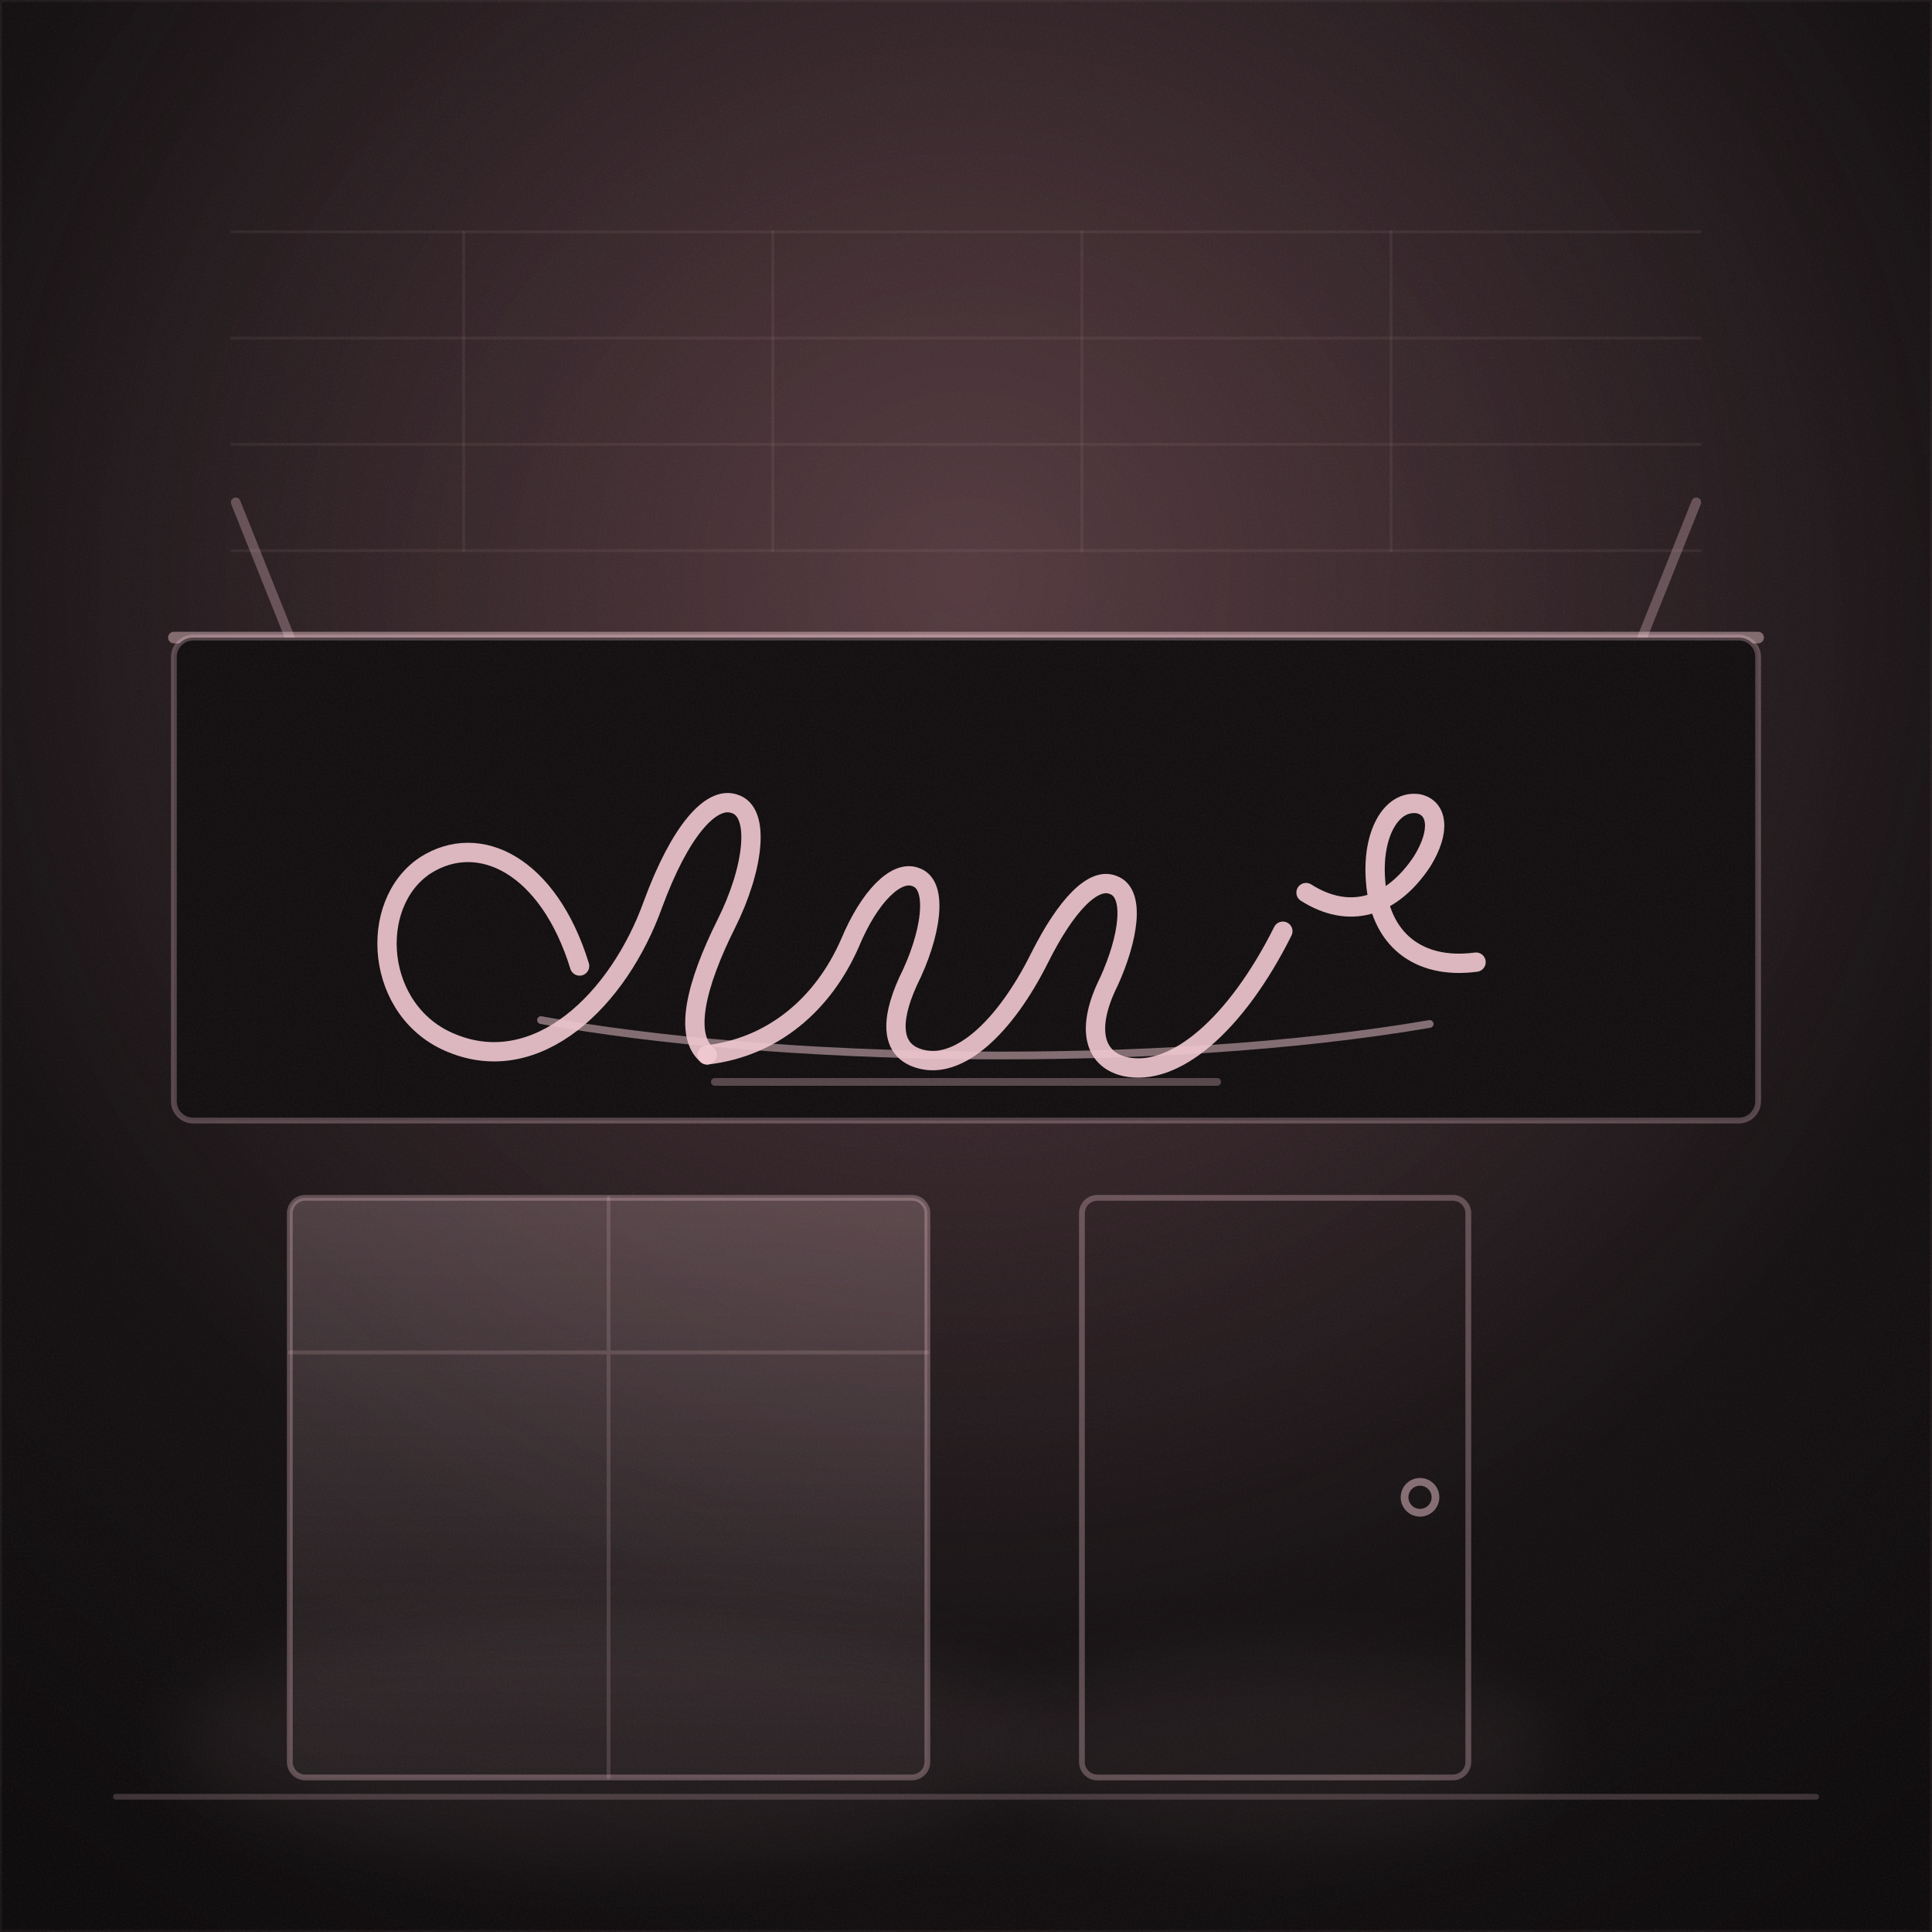
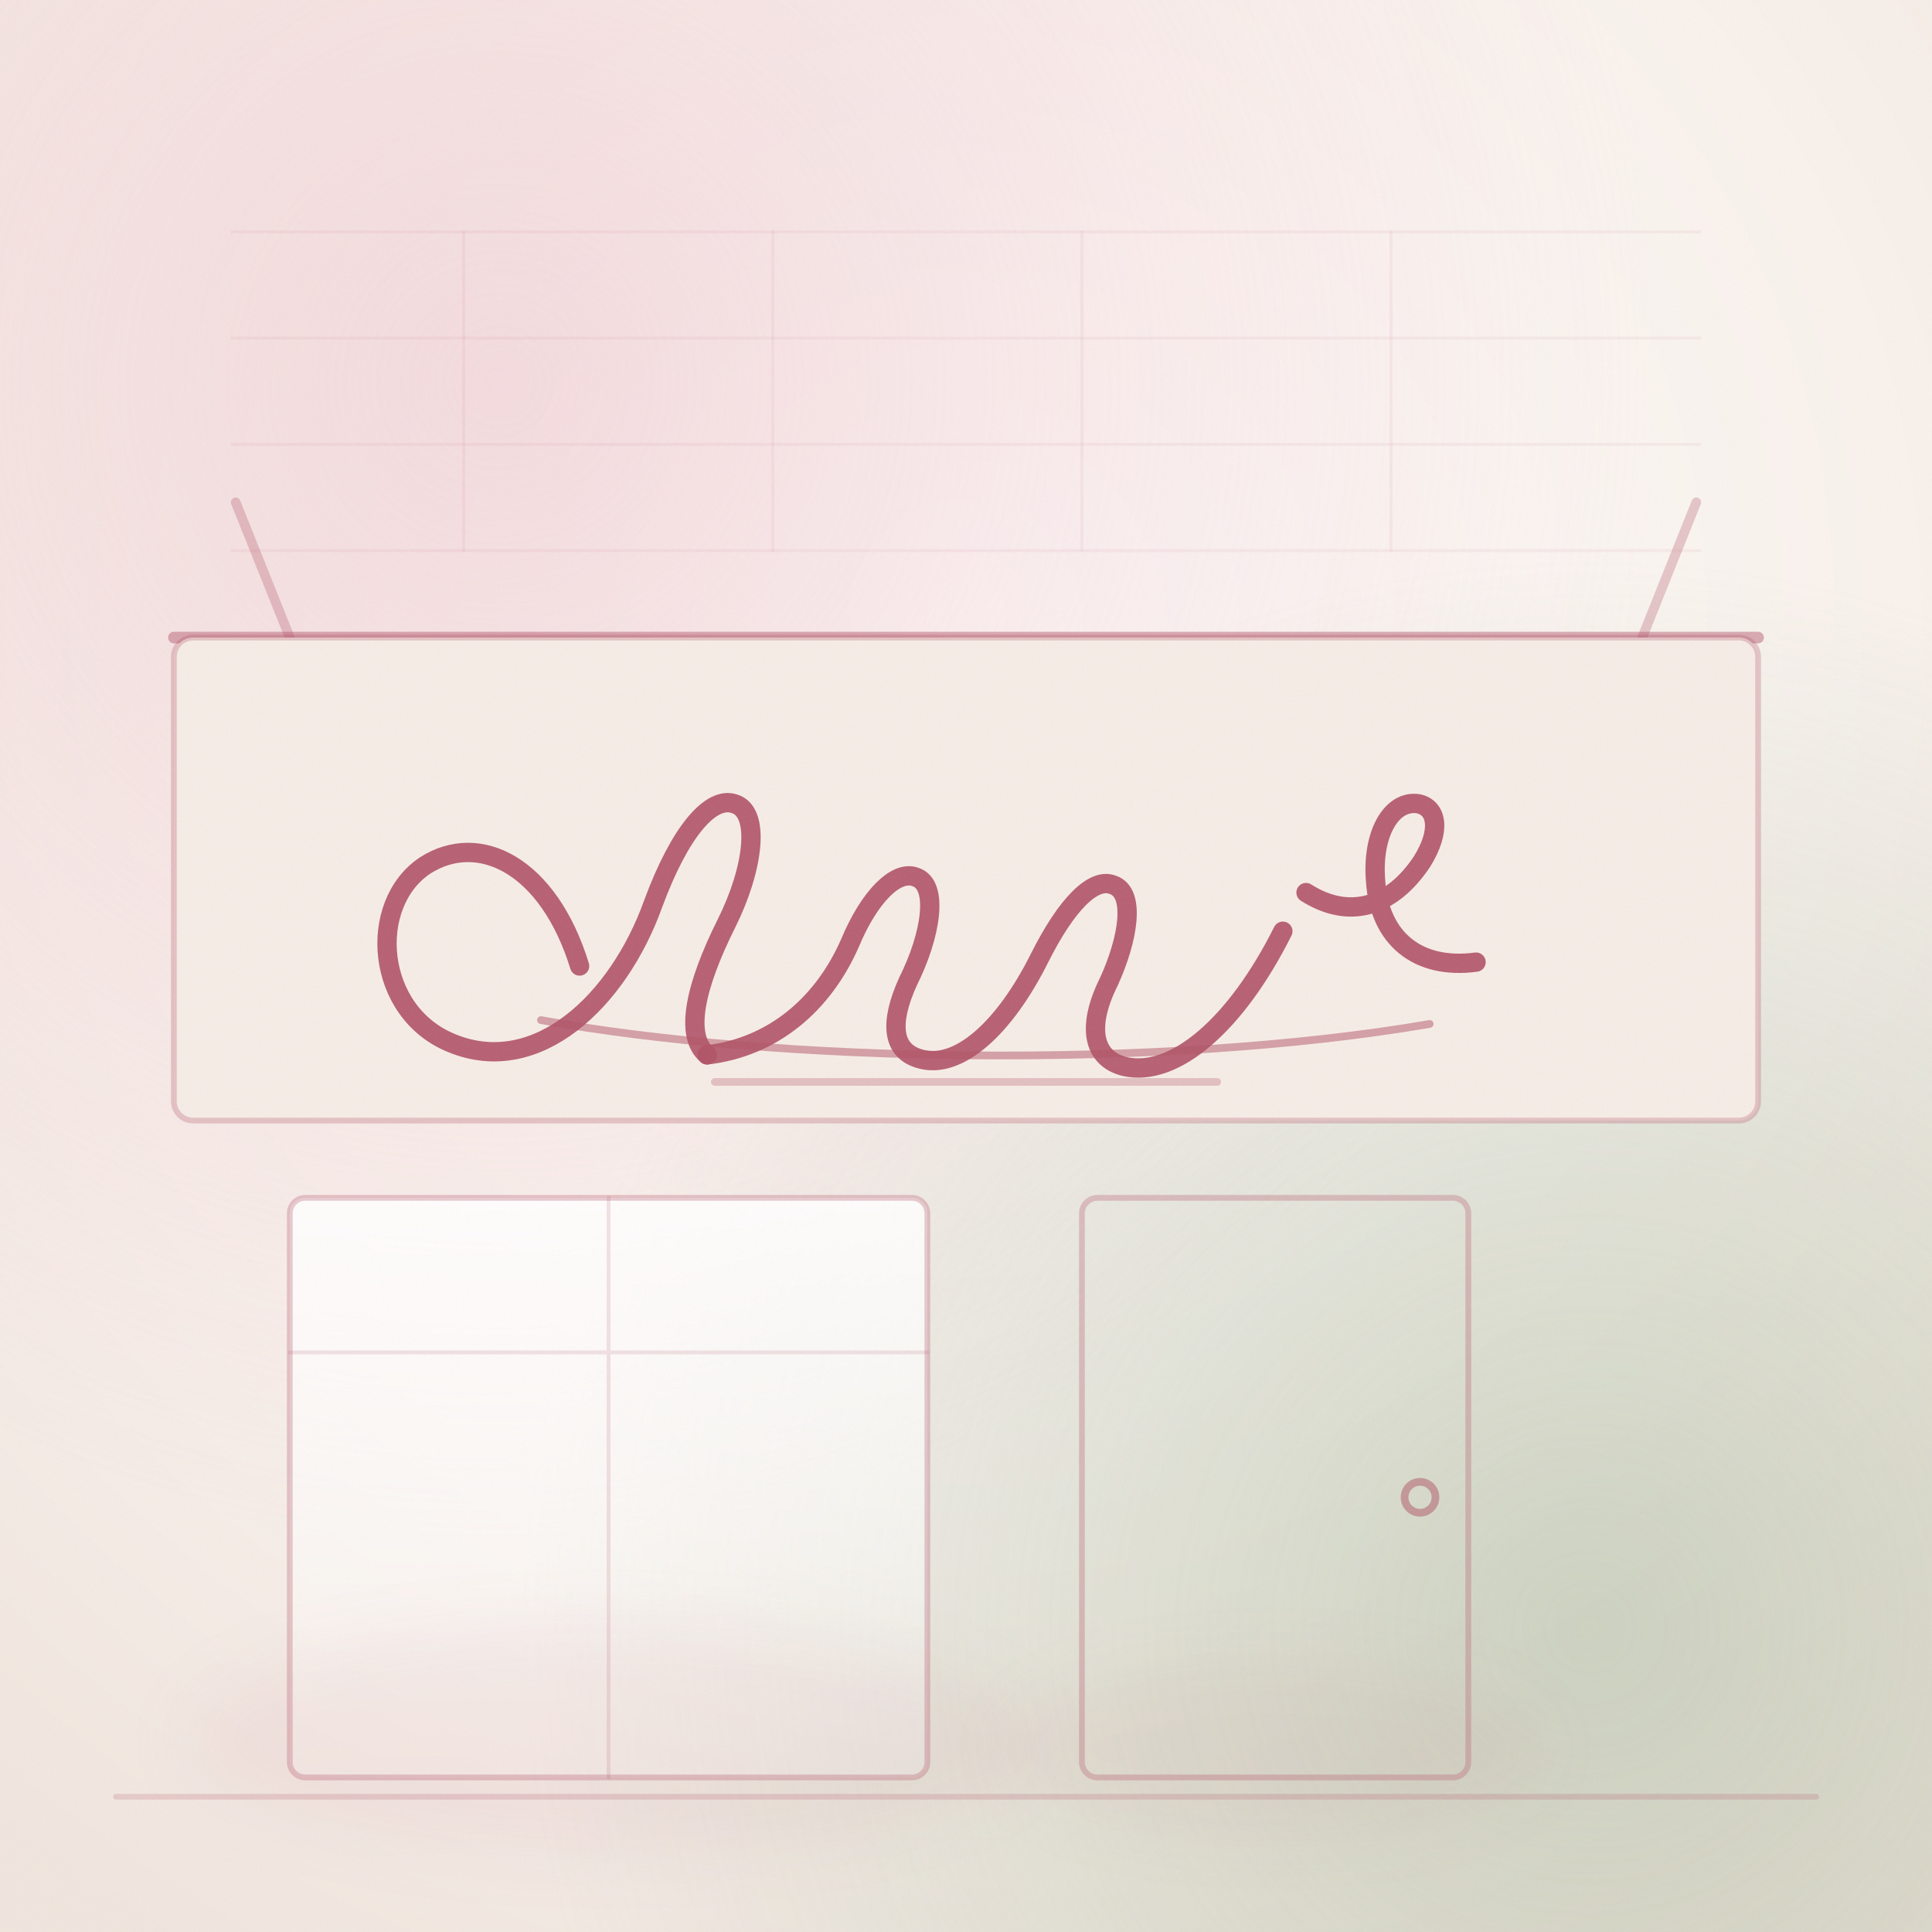
<svg xmlns="http://www.w3.org/2000/svg" viewBox="0 0 1000 1000" preserveAspectRatio="xMidYMid slice" role="img" aria-hidden="true">
  <defs>
-     <radialGradient id="bg" cx="50%" cy="34%" r="78%">
-       <stop offset="0%" stop-color="#241a1d" />
-       <stop offset="55%" stop-color="#171214" />
-       <stop offset="100%" stop-color="#0d0a0b" />
+     <radialGradient id="bg" cx="50%" cy="32%" r="80%">
+       <stop offset="0%" stop-color="#fffdfb" />
+       <stop offset="60%" stop-color="#f8f1ec" />
+       <stop offset="100%" stop-color="#f0e5dd" />
    </radialGradient>
-     <radialGradient id="glow" cx="50%" cy="30%" r="55%">
-       <stop offset="0%" stop-color="#c98793" stop-opacity=".30" />
-       <stop offset="100%" stop-color="#c98793" stop-opacity="0" />
+     <radialGradient id="glow" cx="26%" cy="20%" r="60%">
+       <stop offset="0%" stop-color="#edc3cb" stop-opacity=".55" />
+       <stop offset="100%" stop-color="#edc3cb" stop-opacity="0" />
+     </radialGradient>
+     <radialGradient id="leaf" cx="82%" cy="84%" r="55%">
+       <stop offset="0%" stop-color="#8fa887" stop-opacity=".40" />
+       <stop offset="100%" stop-color="#8fa887" stop-opacity="0" />
    </radialGradient>
    <linearGradient id="sheen" x1="0" y1="0" x2="0" y2="1">
-       <stop offset="0%" stop-color="#f3cad2" stop-opacity=".22" />
-       <stop offset="100%" stop-color="#f3cad2" stop-opacity=".04" />
+       <stop offset="0%" stop-color="#ffffff" stop-opacity=".85" />
+       <stop offset="100%" stop-color="#ffffff" stop-opacity=".2" />
    </linearGradient>
    <filter id="grain" x="0" y="0" width="100%" height="100%">
      <feTurbulence type="fractalNoise" baseFrequency="0.9" numOctaves="3" seed="7" />
      <feColorMatrix type="saturate" values="0" />
      <feComponentTransfer>
-         <feFuncA type="linear" slope="0.055" />
+         <feFuncA type="linear" slope="0.045" />
      </feComponentTransfer>
    </filter>
    <filter id="soft" x="-30%" y="-30%" width="160%" height="160%">
      <feGaussianBlur stdDeviation="16" />
    </filter>
  </defs>
  <rect width="1000" height="1000" fill="url(#bg)" />
  <rect width="1000" height="1000" fill="url(#glow)" />
-   <g stroke="#f3cad2" fill="none" stroke-linecap="round" stroke-linejoin="round">
+   <rect width="1000" height="1000" fill="url(#leaf)" />
+   <g stroke="#b05467" fill="none" stroke-linecap="round" stroke-linejoin="round">
    <g stroke-opacity=".07" stroke-width="1.5">
      <path d="M120 120h760M120 175h760M120 230h760M120 285h760" />
      <path d="M240 120v165M400 120v165M560 120v165M720 120v165" />
    </g>
    <path d="M90 330h820" stroke-opacity=".45" stroke-width="6" />
    <path d="M150 330l-28-70M850 330l28-70" stroke-opacity=".3" stroke-width="5" />
-     <rect x="90" y="330" width="820" height="250" rx="10" fill="#120e10" stroke-opacity=".28" stroke-width="3" />
+     <rect x="90" y="330" width="820" height="250" rx="10" fill="#f6ece6" stroke-opacity=".28" stroke-width="3" />
    <g stroke-opacity=".9" stroke-width="10">
      <path d="M300 500c-16-52-52-70-80-52-30 20-26 76 14 92 44 18 86-22 104-72 14-38 30-56 42-52 14 4 10 34-4 62-16 32-22 58-10 68" />
      <path d="M366 546c34-4 60-26 74-58 10-24 24-38 34-34 12 4 8 30-4 54-10 22-8 36 6 40 20 6 44-16 62-52 14-28 28-42 38-38 12 4 8 28-2 50-12 24-8 40 8 44 26 6 58-22 82-70" />
      <path d="M676 462c22 14 44 8 60-16 10-16 8-28-2-30-14-2-24 16-22 40 2 30 22 46 52 42" />
    </g>
    <path d="M280 528c120 22 320 26 460 2" stroke-opacity=".5" stroke-width="4" />
    <g stroke-opacity=".3" stroke-width="4">
      <path d="M370 560h260" />
    </g>
    <rect x="150" y="620" width="330" height="300" rx="8" fill="url(#sheen)" stroke-opacity=".3" stroke-width="3" />
    <path d="M150 700h330M315 620v300" stroke-opacity=".16" stroke-width="2" />
    <rect x="560" y="620" width="200" height="300" rx="8" stroke-opacity=".3" stroke-width="3" />
    <circle cx="735" cy="775" r="8" stroke-opacity=".5" stroke-width="4" />
-     <ellipse cx="315" cy="900" rx="220" ry="60" fill="#f3cad2" opacity=".07" stroke="none" filter="url(#soft)" />
-     <ellipse cx="660" cy="905" rx="140" ry="46" fill="#f3cad2" opacity=".06" stroke="none" filter="url(#soft)" />
+     <ellipse cx="315" cy="900" rx="220" ry="60" fill="#b05467" opacity=".07" stroke="none" filter="url(#soft)" />
+     <ellipse cx="660" cy="905" rx="140" ry="46" fill="#b05467" opacity=".06" stroke="none" filter="url(#soft)" />
    <path d="M60 930h880" stroke-opacity=".2" stroke-width="3" />
  </g>
-   <rect width="1000" height="1000" filter="url(#grain)" opacity=".85" />
-   <rect width="1000" height="1000" fill="none" stroke="#f3cad2" stroke-opacity=".06" stroke-width="2" />
+   <rect width="1000" height="1000" filter="url(#grain)" opacity=".7" />
</svg>
